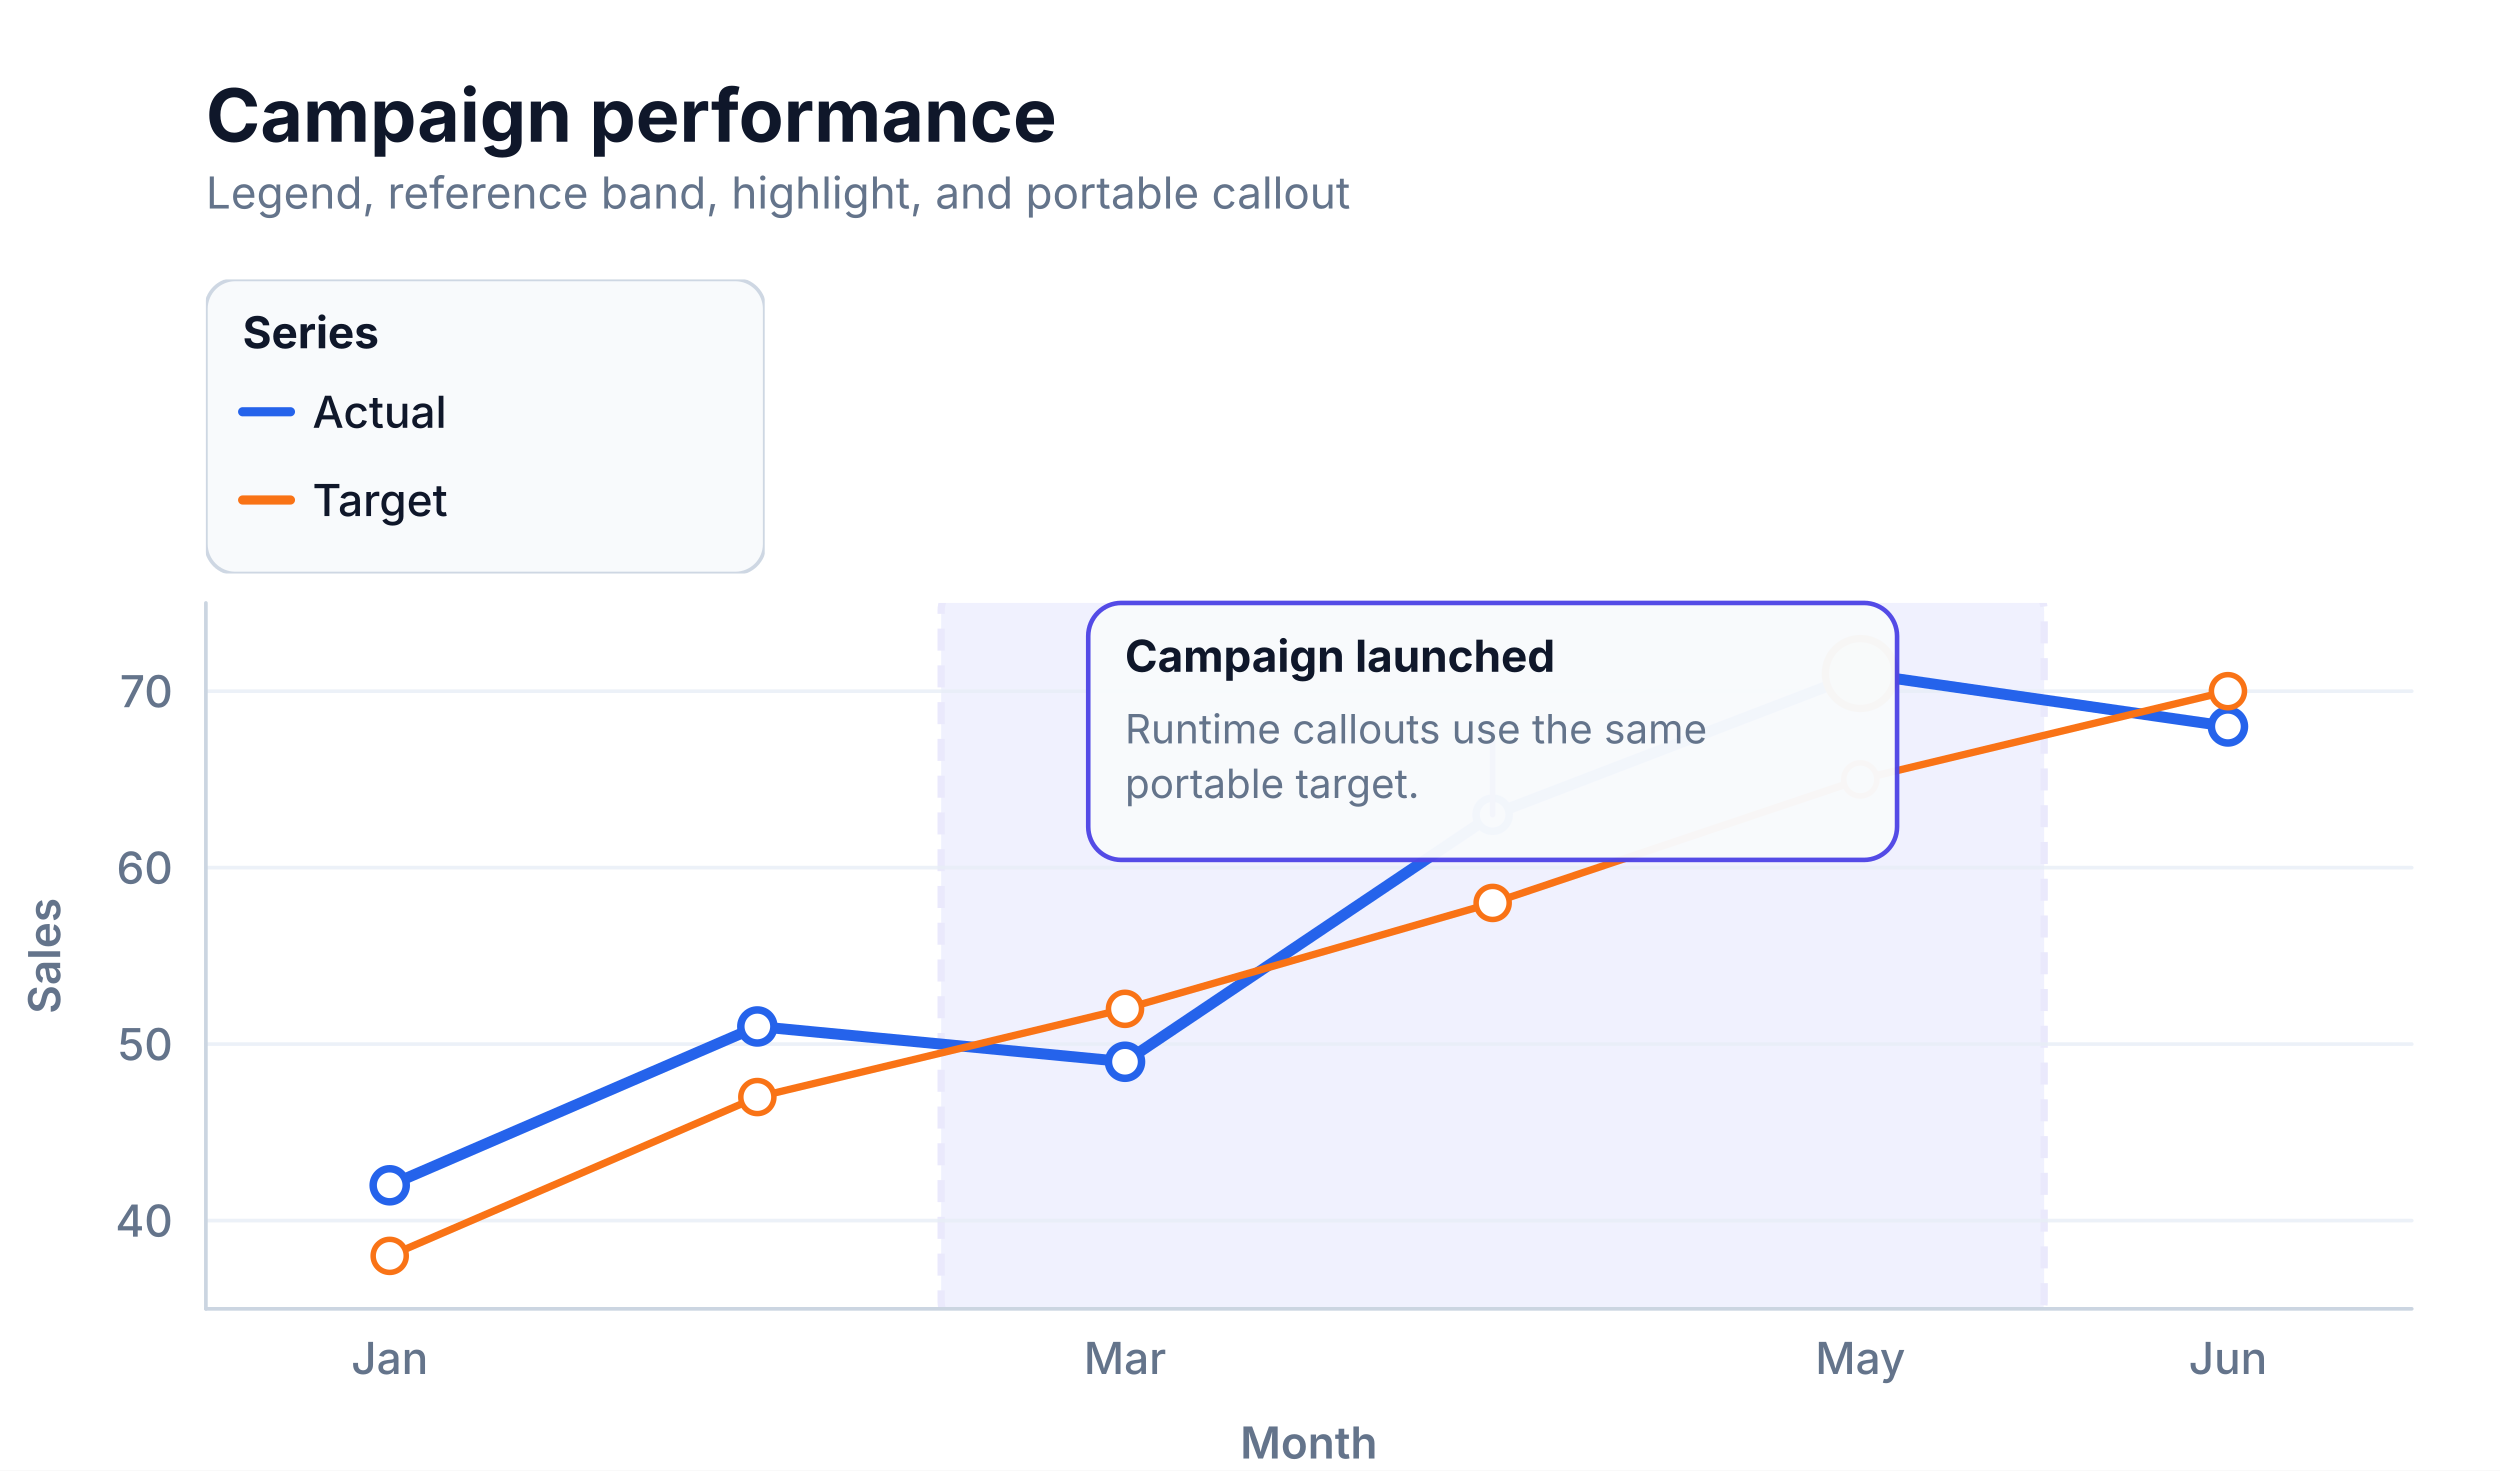
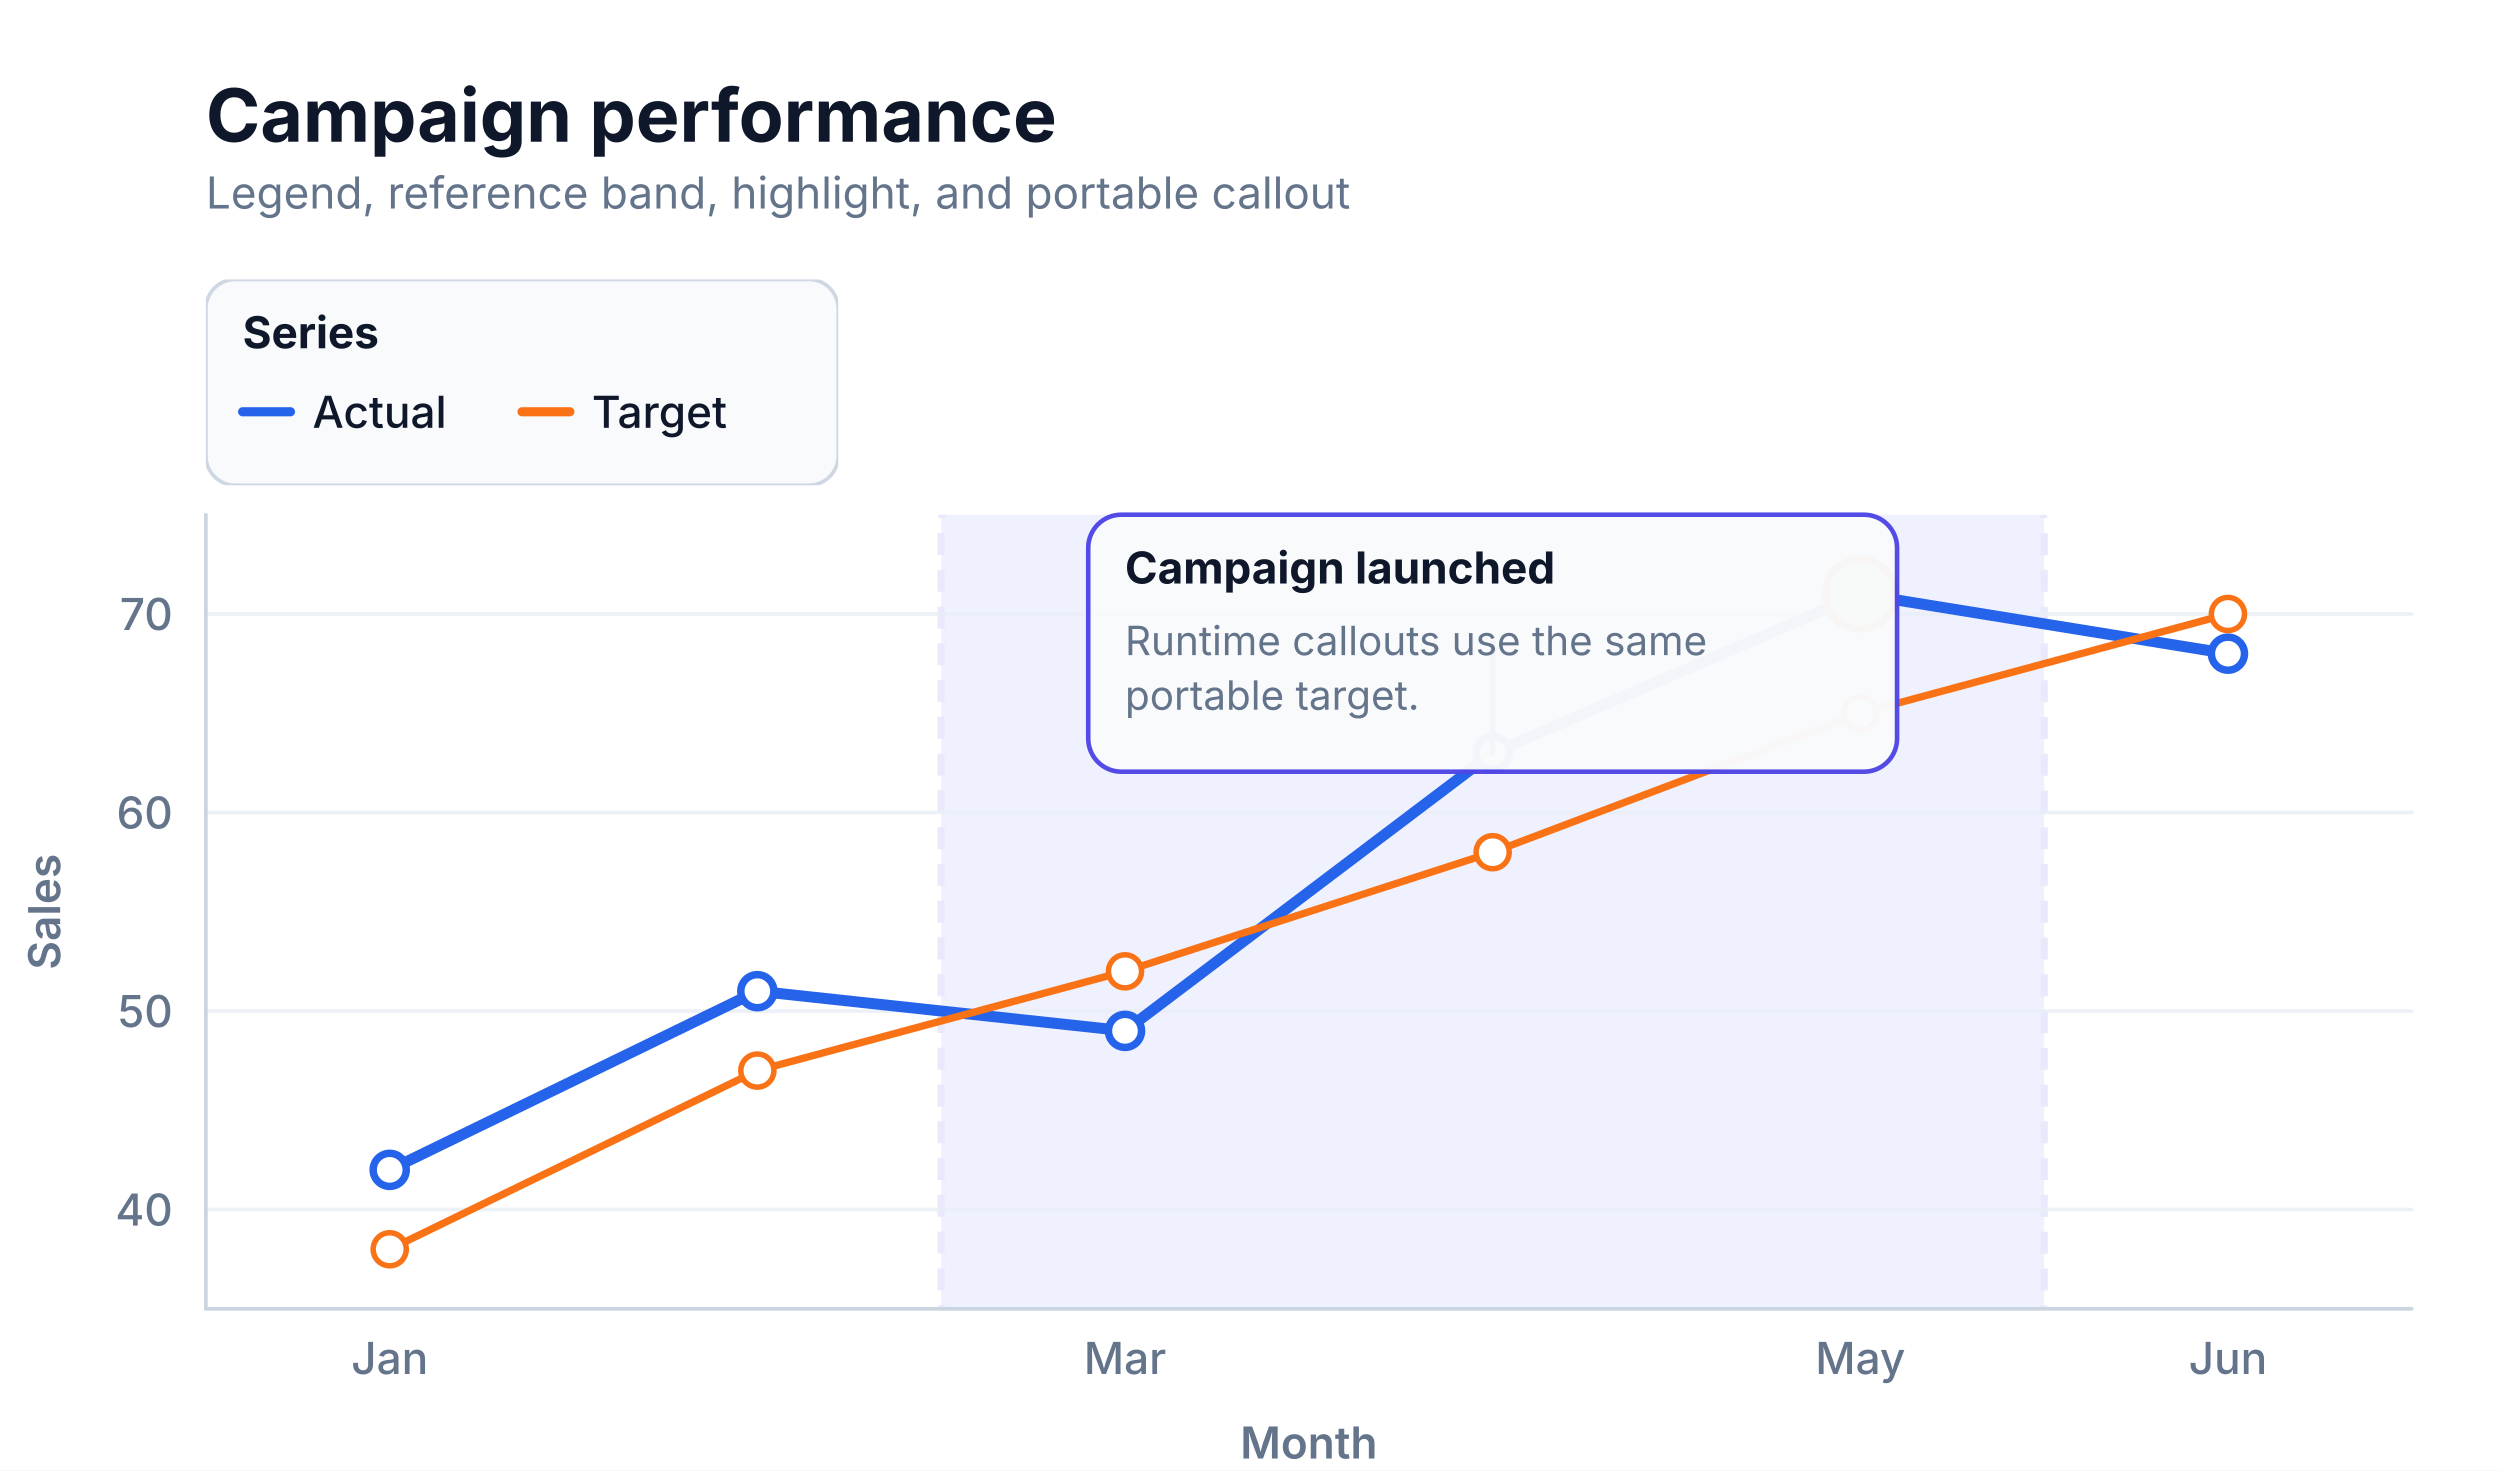
<svg xmlns="http://www.w3.org/2000/svg" width="680" height="400" viewBox="0 0 680 400" role="img" aria-labelledby="title description">
  <defs>
    <clipPath id="clip-1">
-       <rect x="56" y="164" width="600" height="192" />
+       <rect x="56" y="140" width="600" height="216" />
    </clipPath>
    <clipPath id="clip-2">
-       <rect x="56" y="164" width="600" height="192" />
+       <rect x="56" y="140" width="600" height="216" />
    </clipPath>
    <clipPath id="clip-3">
-       <rect x="56" y="164" width="600" height="192" />
+       <rect x="56" y="140" width="600" height="216" />
    </clipPath>
    <clipPath id="clip-4">
-       <rect x="56" y="76" width="152" height="80" />
+       <rect x="56" y="76" width="172" height="56" />
    </clipPath>
  </defs>
  <rect width="100%" height="100%" fill="#ffffff" />
  <g data-scene-node="scene:root">
    <g data-scene-node="decorations:underlay" clip-path="url(#clip-1)">
-       <rect data-scene-node="decoration:campaign-window" opacity="0.12" x="256" y="159" width="300" height="202" rx="7" fill="#818cf8" stroke="#4f46e5" stroke-width="2" stroke-dasharray="6 4" />
+       <rect data-scene-node="decoration:campaign-window" opacity="0.12" x="256" y="135" width="300" height="226" rx="7" fill="#818cf8" stroke="#4f46e5" stroke-width="2" stroke-dasharray="6 4" />
    </g>
-     <line data-scene-node="axis-y:grid:0" opacity="0.82" x1="56" y1="332" x2="656" y2="332" fill="none" stroke="#e8eef6" stroke-width="1" stroke-linecap="round" />
-     <line data-scene-node="axis-y:grid:1" opacity="0.82" x1="56" y1="284" x2="656" y2="284" fill="none" stroke="#e8eef6" stroke-width="1" stroke-linecap="round" />
-     <line data-scene-node="axis-y:grid:2" opacity="0.82" x1="56" y1="236" x2="656" y2="236" fill="none" stroke="#e8eef6" stroke-width="1" stroke-linecap="round" />
-     <line data-scene-node="axis-y:grid:3" opacity="0.82" x1="56" y1="188" x2="656" y2="188" fill="none" stroke="#e8eef6" stroke-width="1" stroke-linecap="round" />
+     <line data-scene-node="axis-y:grid:0" opacity="0.82" x1="56" y1="329" x2="656" y2="329" fill="none" stroke="#e8eef6" stroke-width="1" stroke-linecap="round" />
+     <line data-scene-node="axis-y:grid:1" opacity="0.82" x1="56" y1="275" x2="656" y2="275" fill="none" stroke="#e8eef6" stroke-width="1" stroke-linecap="round" />
+     <line data-scene-node="axis-y:grid:2" opacity="0.82" x1="56" y1="221" x2="656" y2="221" fill="none" stroke="#e8eef6" stroke-width="1" stroke-linecap="round" />
+     <line data-scene-node="axis-y:grid:3" opacity="0.82" x1="56" y1="167" x2="656" y2="167" fill="none" stroke="#e8eef6" stroke-width="1" stroke-linecap="round" />
    <g data-scene-node="actual:group" clip-path="url(#clip-2)">
-       <path data-scene-node="actual:line:0" d="M 106 322.4 L 206 279.2 L 306 288.8 L 406 221.6 L 506 183.2 L 606 197.6" fill="none" stroke="#2563eb" stroke-width="3" stroke-linecap="round" stroke-linejoin="round" />
-       <circle data-scene-node="actual:point:0" cx="106" cy="322.4" r="4.5" fill="#ffffff" stroke="#2563eb" stroke-width="2.04" />
-       <circle data-scene-node="actual:point:1" cx="206" cy="279.2" r="4.5" fill="#ffffff" stroke="#2563eb" stroke-width="2.04" />
-       <circle data-scene-node="actual:point:2" cx="306" cy="288.8" r="4.5" fill="#ffffff" stroke="#2563eb" stroke-width="2.04" />
-       <circle data-scene-node="actual:point:3" cx="406" cy="221.6" r="4.5" fill="#ffffff" stroke="#2563eb" stroke-width="2.04" />
-       <circle data-scene-node="actual:point:4" cx="506" cy="183.2" r="4.5" fill="#ffffff" stroke="#2563eb" stroke-width="2.04" />
-       <circle data-scene-node="actual:point:5" cx="606" cy="197.6" r="4.5" fill="#ffffff" stroke="#2563eb" stroke-width="2.04" />
+       <path data-scene-node="actual:line:0" d="M 106 318.2 L 206 269.6 L 306 280.4 L 406 204.8 L 506 161.6 L 606 177.8" fill="none" stroke="#2563eb" stroke-width="3" stroke-linecap="round" stroke-linejoin="round" />
+       <circle data-scene-node="actual:point:0" cx="106" cy="318.2" r="4.5" fill="#ffffff" stroke="#2563eb" stroke-width="2.04" />
+       <circle data-scene-node="actual:point:1" cx="206" cy="269.6" r="4.5" fill="#ffffff" stroke="#2563eb" stroke-width="2.04" />
+       <circle data-scene-node="actual:point:2" cx="306" cy="280.4" r="4.5" fill="#ffffff" stroke="#2563eb" stroke-width="2.04" />
+       <circle data-scene-node="actual:point:3" cx="406" cy="204.8" r="4.5" fill="#ffffff" stroke="#2563eb" stroke-width="2.04" />
+       <circle data-scene-node="actual:point:4" cx="506" cy="161.6" r="4.5" fill="#ffffff" stroke="#2563eb" stroke-width="2.04" />
+       <circle data-scene-node="actual:point:5" cx="606" cy="177.8" r="4.5" fill="#ffffff" stroke="#2563eb" stroke-width="2.04" />
    </g>
    <g data-scene-node="target:group" clip-path="url(#clip-3)">
-       <path data-scene-node="target:line:0" d="M 106 341.6 L 206 298.4 L 306 274.4 L 406 245.6 L 506 212 L 606 188" fill="none" stroke="#f97316" stroke-width="2" stroke-linecap="round" stroke-linejoin="round" />
-       <circle data-scene-node="target:point:0" cx="106" cy="341.6" r="4.5" fill="#ffffff" stroke="#f97316" stroke-width="1.5" />
-       <circle data-scene-node="target:point:1" cx="206" cy="298.4" r="4.5" fill="#ffffff" stroke="#f97316" stroke-width="1.5" />
-       <circle data-scene-node="target:point:2" cx="306" cy="274.4" r="4.5" fill="#ffffff" stroke="#f97316" stroke-width="1.5" />
-       <circle data-scene-node="target:point:3" cx="406" cy="245.6" r="4.5" fill="#ffffff" stroke="#f97316" stroke-width="1.5" />
-       <circle data-scene-node="target:point:4" cx="506" cy="212" r="4.5" fill="#ffffff" stroke="#f97316" stroke-width="1.5" />
-       <circle data-scene-node="target:point:5" cx="606" cy="188" r="4.5" fill="#ffffff" stroke="#f97316" stroke-width="1.5" />
+       <path data-scene-node="target:line:0" d="M 106 339.8 L 206 291.2 L 306 264.2 L 406 231.8 L 506 194 L 606 167" fill="none" stroke="#f97316" stroke-width="2" stroke-linecap="round" stroke-linejoin="round" />
+       <circle data-scene-node="target:point:0" cx="106" cy="339.8" r="4.5" fill="#ffffff" stroke="#f97316" stroke-width="1.5" />
+       <circle data-scene-node="target:point:1" cx="206" cy="291.2" r="4.5" fill="#ffffff" stroke="#f97316" stroke-width="1.5" />
+       <circle data-scene-node="target:point:2" cx="306" cy="264.2" r="4.5" fill="#ffffff" stroke="#f97316" stroke-width="1.5" />
+       <circle data-scene-node="target:point:3" cx="406" cy="231.8" r="4.5" fill="#ffffff" stroke="#f97316" stroke-width="1.5" />
+       <circle data-scene-node="target:point:4" cx="506" cy="194" r="4.5" fill="#ffffff" stroke="#f97316" stroke-width="1.5" />
+       <circle data-scene-node="target:point:5" cx="606" cy="167" r="4.5" fill="#ffffff" stroke="#f97316" stroke-width="1.5" />
    </g>
    <line data-scene-node="axis-x:line" x1="56" y1="356" x2="656" y2="356" fill="none" stroke="#cbd5e1" stroke-width="1" stroke-linecap="round" />
-     <line data-scene-node="axis-y:line" x1="56" y1="164" x2="56" y2="356" fill="none" stroke="#cbd5e1" stroke-width="1" stroke-linecap="round" />
+     <line data-scene-node="axis-y:line" x1="56" y1="140" x2="56" y2="356" fill="none" stroke="#cbd5e1" stroke-width="1" stroke-linecap="round" />
    <text data-scene-node="axis-x:label:0" x="106" y="365" fill="#64748b" font-family="Inter, ui-sans-serif, system-ui, -apple-system, BlinkMacSystemFont, &quot;Segoe UI&quot;, sans-serif" font-size="12" font-weight="500" text-anchor="middle" dominant-baseline="text-before-edge">Jan</text>
    <text data-scene-node="axis-x:label:1" x="306" y="365" fill="#64748b" font-family="Inter, ui-sans-serif, system-ui, -apple-system, BlinkMacSystemFont, &quot;Segoe UI&quot;, sans-serif" font-size="12" font-weight="500" text-anchor="middle" dominant-baseline="text-before-edge">Mar</text>
    <text data-scene-node="axis-x:label:2" x="506" y="365" fill="#64748b" font-family="Inter, ui-sans-serif, system-ui, -apple-system, BlinkMacSystemFont, &quot;Segoe UI&quot;, sans-serif" font-size="12" font-weight="500" text-anchor="middle" dominant-baseline="text-before-edge">May</text>
    <text data-scene-node="axis-x:label:3" x="606" y="365" fill="#64748b" font-family="Inter, ui-sans-serif, system-ui, -apple-system, BlinkMacSystemFont, &quot;Segoe UI&quot;, sans-serif" font-size="12" font-weight="500" text-anchor="middle" dominant-baseline="text-before-edge">Jun</text>
    <text data-scene-node="axis-x:title" x="356" y="388" fill="#64748b" font-family="Inter, ui-sans-serif, system-ui, -apple-system, BlinkMacSystemFont, &quot;Segoe UI&quot;, sans-serif" font-size="12" font-weight="600" text-anchor="middle" dominant-baseline="text-before-edge">Month</text>
-     <text data-scene-node="axis-y:label:0" x="47" y="332" fill="#64748b" font-family="Inter, ui-sans-serif, system-ui, -apple-system, BlinkMacSystemFont, &quot;Segoe UI&quot;, sans-serif" font-size="12" font-weight="500" text-anchor="end" dominant-baseline="central">40</text>
-     <text data-scene-node="axis-y:label:1" x="47" y="284" fill="#64748b" font-family="Inter, ui-sans-serif, system-ui, -apple-system, BlinkMacSystemFont, &quot;Segoe UI&quot;, sans-serif" font-size="12" font-weight="500" text-anchor="end" dominant-baseline="central">50</text>
-     <text data-scene-node="axis-y:label:2" x="47" y="236" fill="#64748b" font-family="Inter, ui-sans-serif, system-ui, -apple-system, BlinkMacSystemFont, &quot;Segoe UI&quot;, sans-serif" font-size="12" font-weight="500" text-anchor="end" dominant-baseline="central">60</text>
-     <text data-scene-node="axis-y:label:3" x="47" y="188" fill="#64748b" font-family="Inter, ui-sans-serif, system-ui, -apple-system, BlinkMacSystemFont, &quot;Segoe UI&quot;, sans-serif" font-size="12" font-weight="500" text-anchor="end" dominant-baseline="central">70</text>
-     <text data-scene-node="axis-y:title" x="12" y="260" fill="#64748b" font-family="Inter, ui-sans-serif, system-ui, -apple-system, BlinkMacSystemFont, &quot;Segoe UI&quot;, sans-serif" font-size="12" font-weight="600" text-anchor="middle" dominant-baseline="central" transform="rotate(-90 12 260)">Sales</text>
+     <text data-scene-node="axis-y:label:0" x="47" y="329" fill="#64748b" font-family="Inter, ui-sans-serif, system-ui, -apple-system, BlinkMacSystemFont, &quot;Segoe UI&quot;, sans-serif" font-size="12" font-weight="500" text-anchor="end" dominant-baseline="central">40</text>
+     <text data-scene-node="axis-y:label:1" x="47" y="275" fill="#64748b" font-family="Inter, ui-sans-serif, system-ui, -apple-system, BlinkMacSystemFont, &quot;Segoe UI&quot;, sans-serif" font-size="12" font-weight="500" text-anchor="end" dominant-baseline="central">50</text>
+     <text data-scene-node="axis-y:label:2" x="47" y="221" fill="#64748b" font-family="Inter, ui-sans-serif, system-ui, -apple-system, BlinkMacSystemFont, &quot;Segoe UI&quot;, sans-serif" font-size="12" font-weight="500" text-anchor="end" dominant-baseline="central">60</text>
+     <text data-scene-node="axis-y:label:3" x="47" y="167" fill="#64748b" font-family="Inter, ui-sans-serif, system-ui, -apple-system, BlinkMacSystemFont, &quot;Segoe UI&quot;, sans-serif" font-size="12" font-weight="500" text-anchor="end" dominant-baseline="central">70</text>
+     <text data-scene-node="axis-y:title" x="12" y="248" fill="#64748b" font-family="Inter, ui-sans-serif, system-ui, -apple-system, BlinkMacSystemFont, &quot;Segoe UI&quot;, sans-serif" font-size="12" font-weight="600" text-anchor="middle" dominant-baseline="central" transform="rotate(-90 12 248)">Sales</text>
    <text data-scene-node="chart:title" x="56" y="24" fill="#0f172a" font-family="Inter, ui-sans-serif, system-ui, -apple-system, BlinkMacSystemFont, &quot;Segoe UI&quot;, sans-serif" font-size="20" font-weight="700" text-anchor="start" dominant-baseline="text-before-edge">Campaign performance</text>
    <text data-scene-node="chart:subtitle" x="56" y="48" fill="#64748b" font-family="Inter, ui-sans-serif, system-ui, -apple-system, BlinkMacSystemFont, &quot;Segoe UI&quot;, sans-serif" font-size="12" font-weight="400" text-anchor="start" dominant-baseline="text-before-edge">Legend, reference band, highlight, and portable callout</text>
    <g data-scene-node="legend:group" clip-path="url(#clip-4)">
-       <rect data-scene-node="legend:surface" opacity="0.94" x="56" y="76" width="152" height="80" rx="8" fill="#f8fafc" stroke="#cbd5e1" stroke-width="1" />
+       <rect data-scene-node="legend:surface" opacity="0.94" x="56" y="76" width="172" height="56" rx="8" fill="#f8fafc" stroke="#cbd5e1" stroke-width="1" />
      <line data-scene-node="legend:item:layer-actual-0:swatch" x1="66" y1="112" x2="79" y2="112" fill="none" stroke="#2563eb" stroke-width="2.5" stroke-linecap="round" />
-       <line data-scene-node="legend:item:layer-target-1:swatch" x1="66" y1="136" x2="79" y2="136" fill="none" stroke="#f97316" stroke-width="2.5" stroke-linecap="round" />
+       <line data-scene-node="legend:item:layer-target-1:swatch" x1="142" y1="112" x2="155" y2="112" fill="none" stroke="#f97316" stroke-width="2.5" stroke-linecap="round" />
      <text data-scene-node="legend:title" x="66" y="86" fill="#0f172a" font-family="Inter, ui-sans-serif, system-ui, -apple-system, BlinkMacSystemFont, &quot;Segoe UI&quot;, sans-serif" font-size="12" font-weight="700" text-anchor="start" dominant-baseline="text-before-edge">Series</text>
      <text data-scene-node="legend:item:layer-actual-0:label" x="85" y="112" fill="#0f172a" font-family="Inter, ui-sans-serif, system-ui, -apple-system, BlinkMacSystemFont, &quot;Segoe UI&quot;, sans-serif" font-size="12" font-weight="500" text-anchor="start" dominant-baseline="central">Actual</text>
-       <text data-scene-node="legend:item:layer-target-1:label" x="85" y="136" fill="#0f172a" font-family="Inter, ui-sans-serif, system-ui, -apple-system, BlinkMacSystemFont, &quot;Segoe UI&quot;, sans-serif" font-size="12" font-weight="500" text-anchor="start" dominant-baseline="central">Target</text>
+       <text data-scene-node="legend:item:layer-target-1:label" x="161" y="112" fill="#0f172a" font-family="Inter, ui-sans-serif, system-ui, -apple-system, BlinkMacSystemFont, &quot;Segoe UI&quot;, sans-serif" font-size="12" font-weight="500" text-anchor="start" dominant-baseline="central">Target</text>
    </g>
    <g data-scene-node="decorations:overlay">
-       <rect data-scene-node="decoration:peak" x="496.5" y="173.7" width="19" height="19" rx="9.5" fill="#fef3c7" stroke="#d97706" stroke-width="2" />
-       <line data-scene-node="annotation:launch-note:connector" x1="406" y1="221.6" x2="406" y2="198.95" fill="none" stroke="#4f46e5" stroke-width="1.5" stroke-linecap="round" />
-       <rect data-scene-node="annotation:launch-note:bubble" opacity="0.97" x="296" y="164" width="220" height="69.9" rx="9" fill="#f8fafc" stroke="#4f46e5" stroke-width="1.25" />
-       <text data-scene-node="annotation:launch-note:title:0" x="306" y="174" fill="#0f172a" font-family="Inter, ui-sans-serif, system-ui, -apple-system, BlinkMacSystemFont, &quot;Segoe UI&quot;, sans-serif" font-size="12" font-weight="700" text-anchor="start" dominant-baseline="text-before-edge">Campaign launched</text>
-       <text data-scene-node="annotation:launch-note:detail:0" x="306" y="194.2" fill="#64748b" font-family="Inter, ui-sans-serif, system-ui, -apple-system, BlinkMacSystemFont, &quot;Segoe UI&quot;, sans-serif" font-size="11" font-weight="400" text-anchor="start" dominant-baseline="text-before-edge">Runtime callouts use the same</text>
-       <text data-scene-node="annotation:launch-note:detail:1" x="306" y="209.05" fill="#64748b" font-family="Inter, ui-sans-serif, system-ui, -apple-system, BlinkMacSystemFont, &quot;Segoe UI&quot;, sans-serif" font-size="11" font-weight="400" text-anchor="start" dominant-baseline="text-before-edge">portable target.</text>
+       <rect data-scene-node="decoration:peak" x="496.5" y="152.1" width="19" height="19" rx="9.5" fill="#fef3c7" stroke="#d97706" stroke-width="2" />
+       <line data-scene-node="annotation:launch-note:connector" x1="406" y1="204.8" x2="406" y2="174.95" fill="none" stroke="#4f46e5" stroke-width="1.5" stroke-linecap="round" />
+       <rect data-scene-node="annotation:launch-note:bubble" opacity="0.97" x="296" y="140" width="220" height="69.9" rx="9" fill="#f8fafc" stroke="#4f46e5" stroke-width="1.25" />
+       <text data-scene-node="annotation:launch-note:title:0" x="306" y="150" fill="#0f172a" font-family="Inter, ui-sans-serif, system-ui, -apple-system, BlinkMacSystemFont, &quot;Segoe UI&quot;, sans-serif" font-size="12" font-weight="700" text-anchor="start" dominant-baseline="text-before-edge">Campaign launched</text>
+       <text data-scene-node="annotation:launch-note:detail:0" x="306" y="170.2" fill="#64748b" font-family="Inter, ui-sans-serif, system-ui, -apple-system, BlinkMacSystemFont, &quot;Segoe UI&quot;, sans-serif" font-size="11" font-weight="400" text-anchor="start" dominant-baseline="text-before-edge">Runtime callouts use the same</text>
+       <text data-scene-node="annotation:launch-note:detail:1" x="306" y="185.05" fill="#64748b" font-family="Inter, ui-sans-serif, system-ui, -apple-system, BlinkMacSystemFont, &quot;Segoe UI&quot;, sans-serif" font-size="11" font-weight="400" text-anchor="start" dominant-baseline="text-before-edge">portable target.</text>
    </g>
  </g>
</svg>
